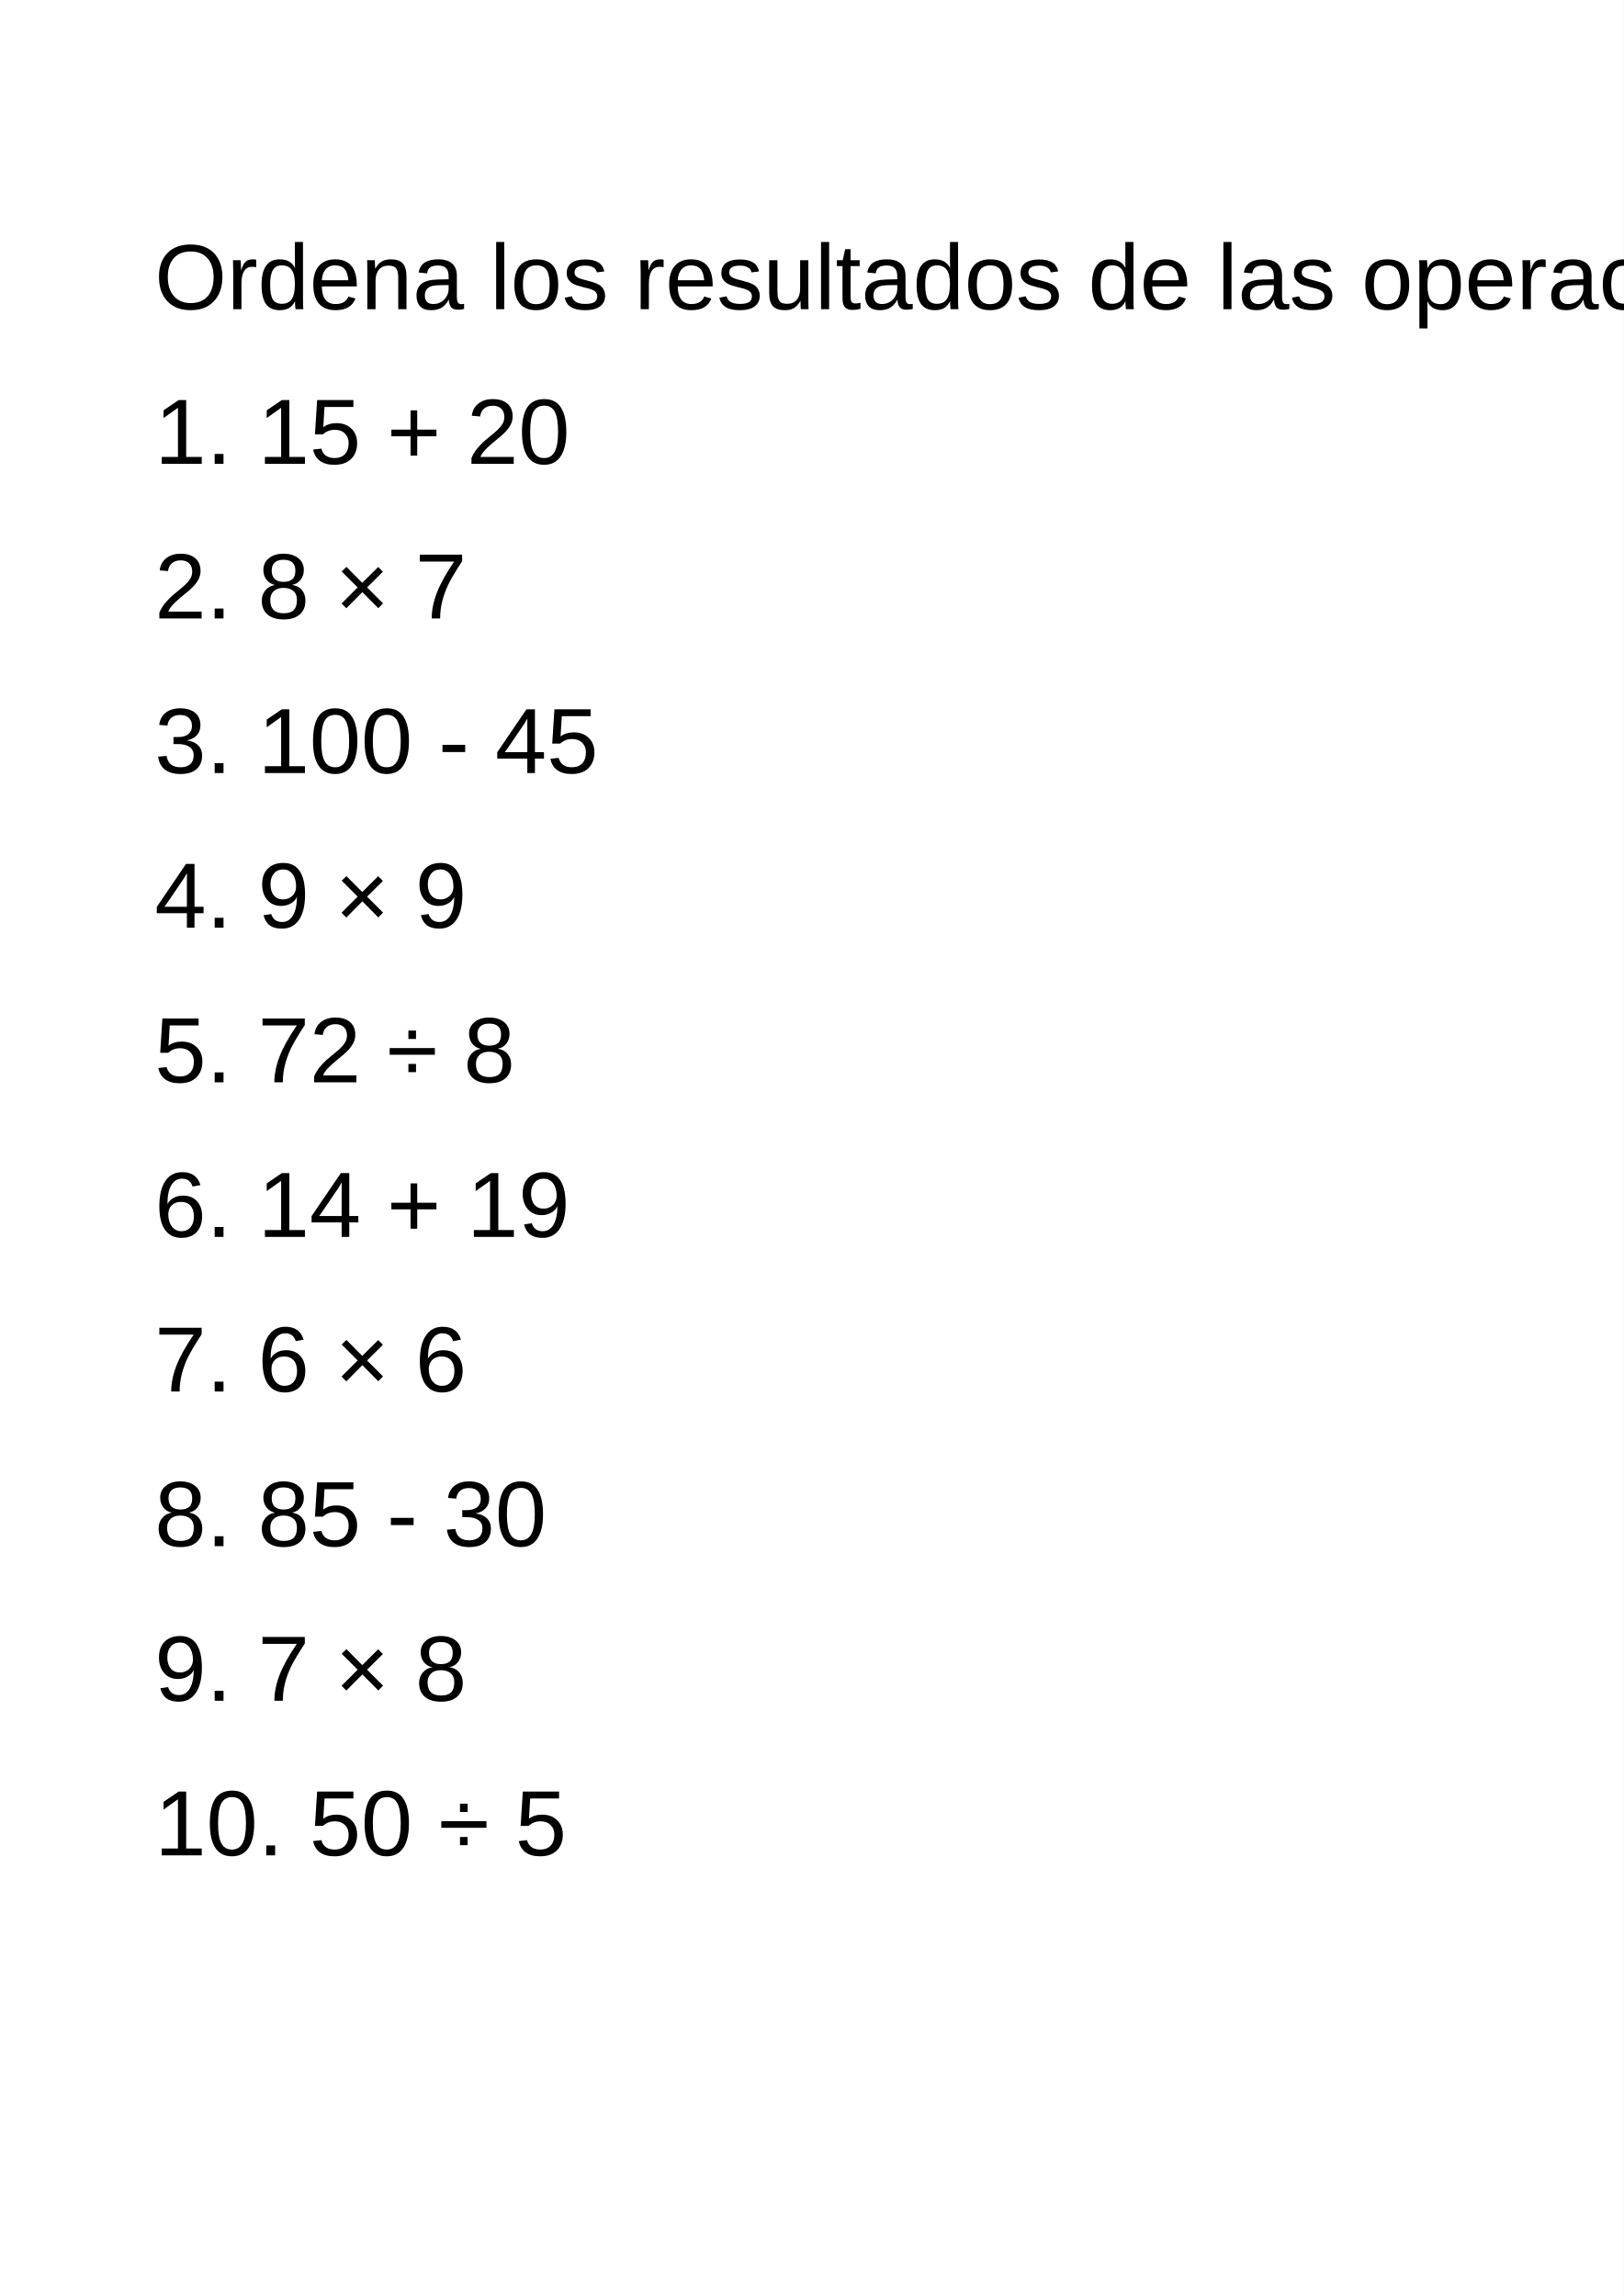
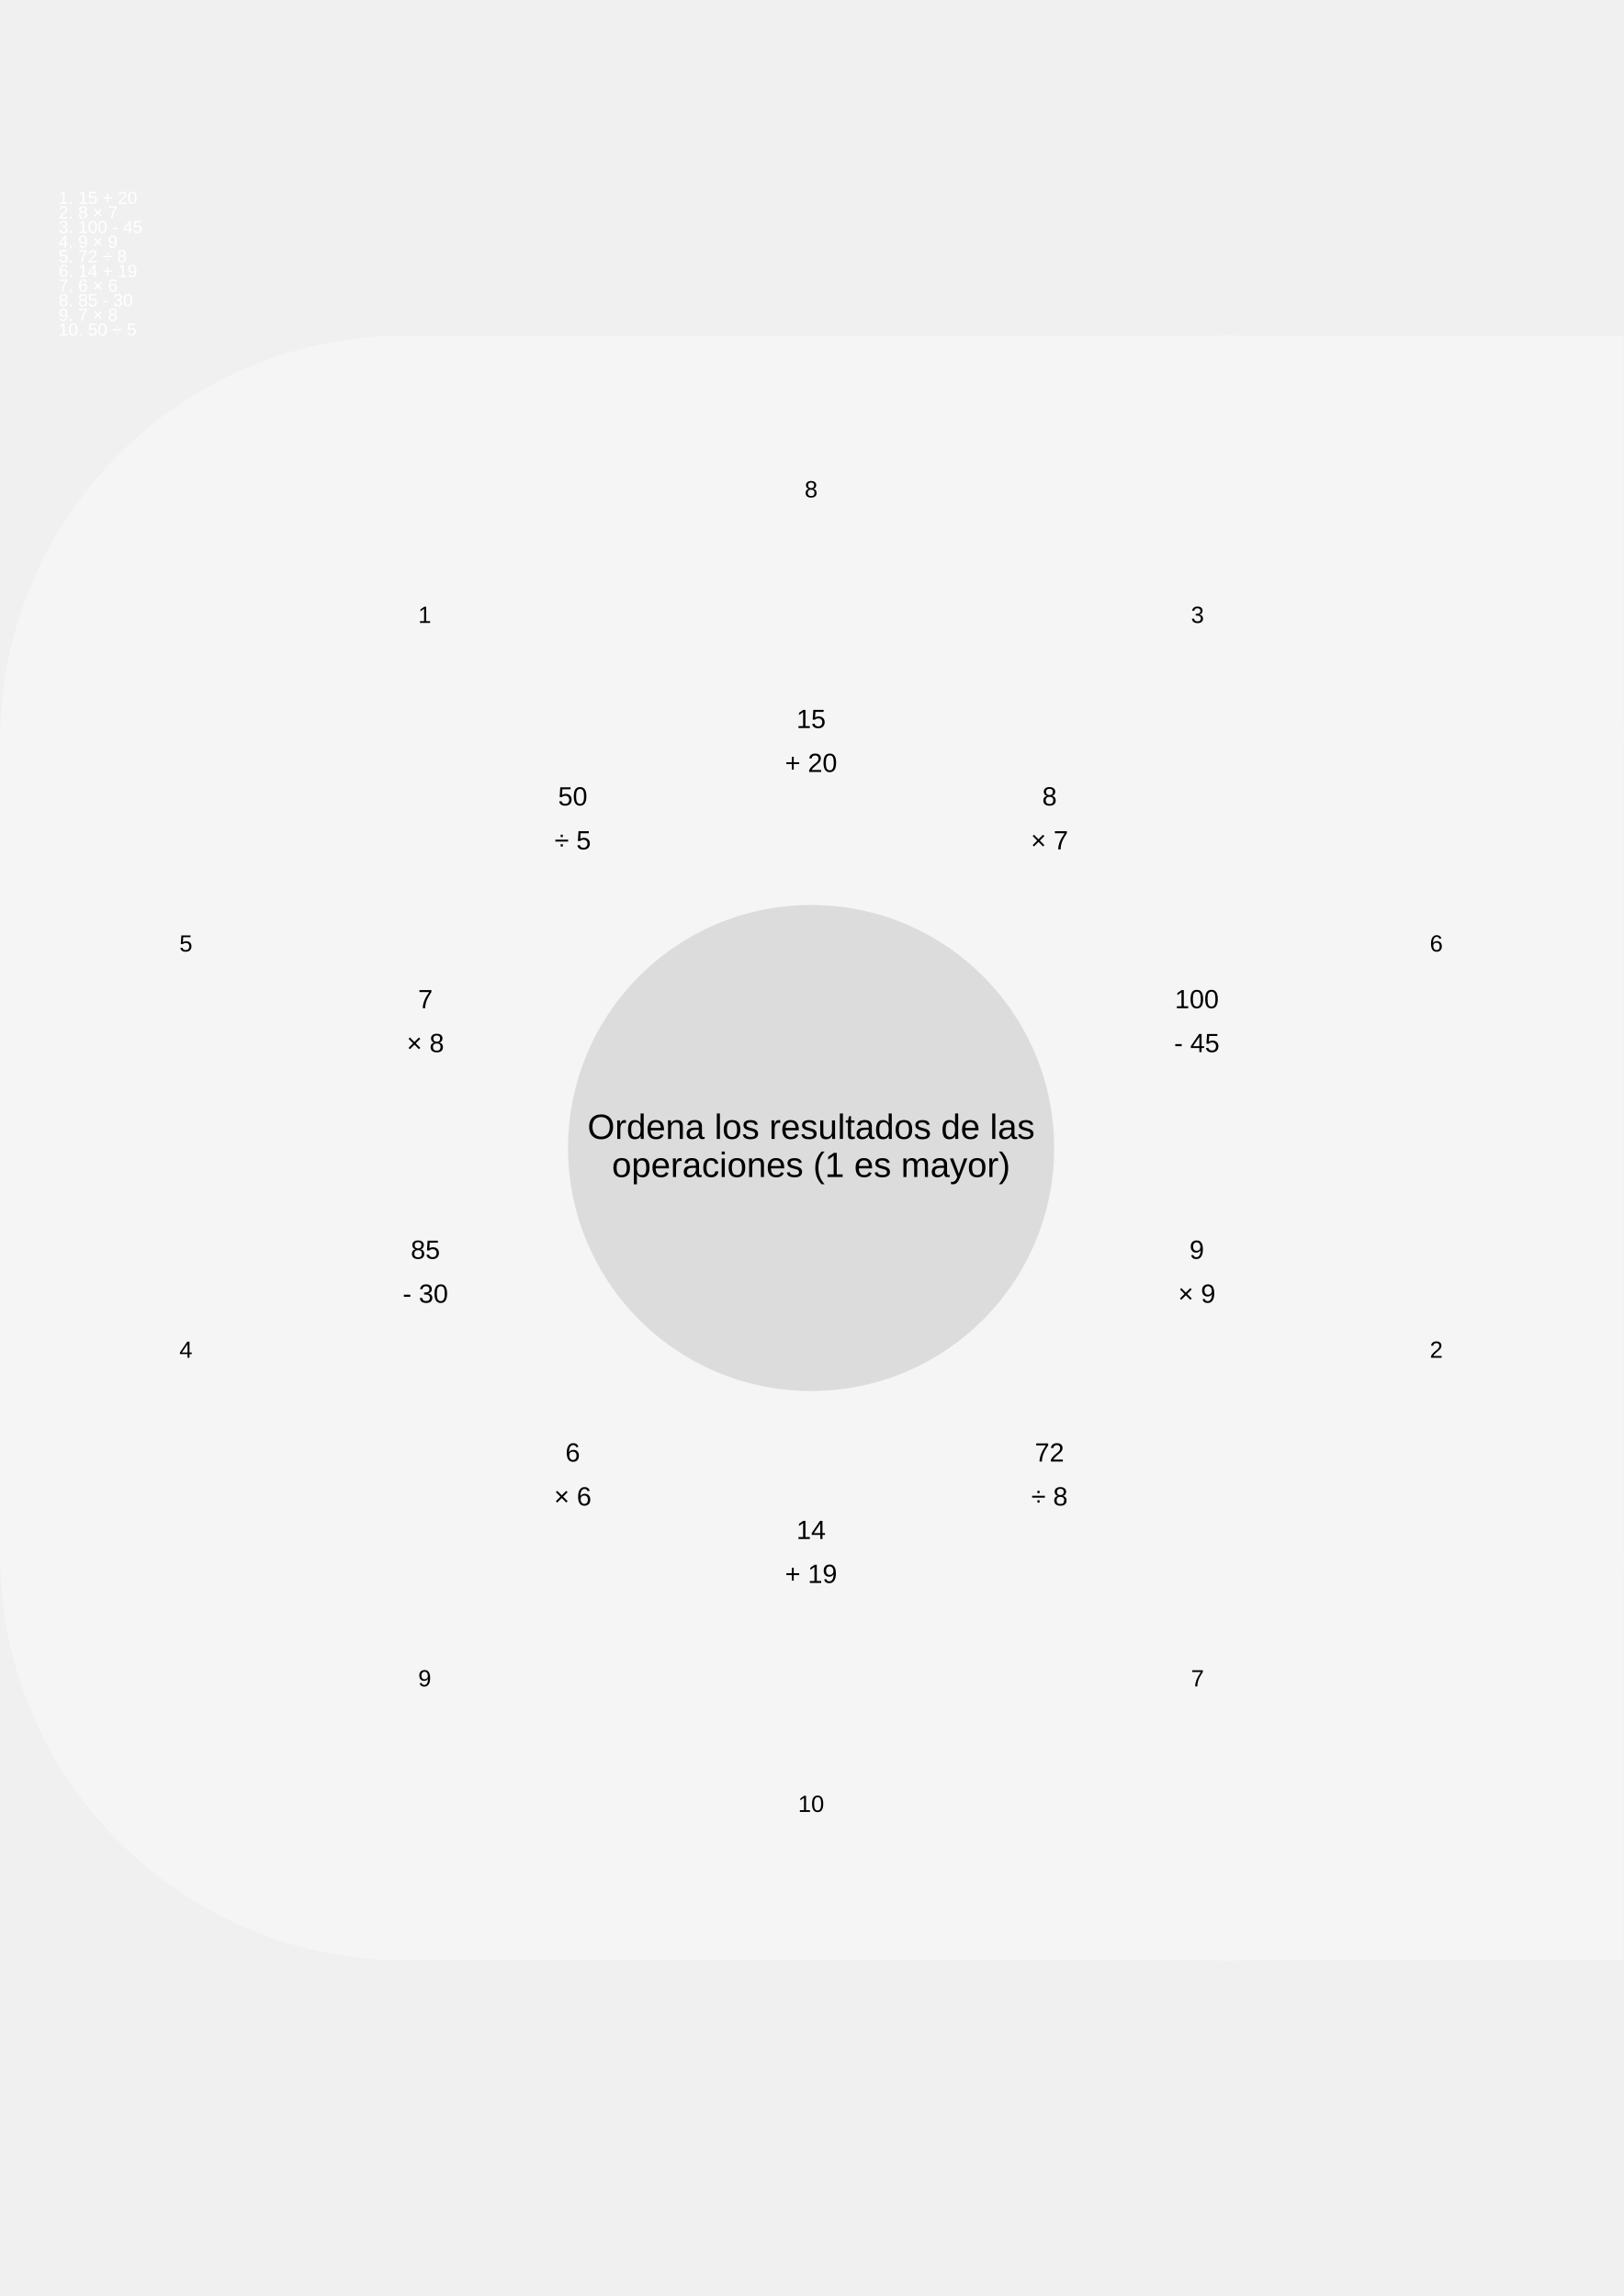
- <svg xmlns="http://www.w3.org/2000/svg" baseProfile="full" height="297mm" version="1.1" viewBox="0 0 210 297" width="210mm">
+ <svg xmlns="http://www.w3.org/2000/svg" baseProfile="full" height="297mm" version="1.1" viewBox="0 0 1109 1110" width="210mm">
  <defs />
-   <rect fill="white" height="297" width="210" x="0" y="0" />
-   <g font-family="Arial" font-size="12">
-     <text fill="black" x="20" y="40">Ordena los resultados de las operaciones (1 es mayor)</text>
-     <text fill="black" x="20" y="60">1. 15 + 20</text>
-     <text fill="black" x="20" y="80">2. 8 × 7</text>
-     <text fill="black" x="20" y="100">3. 100 - 45</text>
-     <text fill="black" x="20" y="120">4. 9 × 9</text>
-     <text fill="black" x="20" y="140">5. 72 ÷ 8</text>
-     <text fill="black" x="20" y="160">6. 14 + 19</text>
-     <text fill="black" x="20" y="180">7. 6 × 6</text>
-     <text fill="black" x="20" y="200">8. 85 - 30</text>
-     <text fill="black" x="20" y="220">9. 7 × 8</text>
-     <text fill="black" x="20" y="240">10. 50 ÷ 5</text>
+   <rect fill="#f5f5f5" height="1110" rx="277" ry="277" width="1109" x="0" y="0" />
+   <path d="M 832,0 L 1109,0 L 1109,277 Q 1054,55 832,0 Z" fill="#f5f5f5" />
+   <path d="M 832,1110 L 1109,1110 L 1109,833 Q 1054,1055 832,1110 Z" fill="#f5f5f5" />
+   <circle cx="554" cy="555" fill="#dcdcdc" r="166" />
+   <g dominant-baseline="middle" font-family="Arial" font-size="24" text-anchor="middle">
+     <text x="554" y="542">Ordena los resultados de las</text>
+     <text x="554" y="568">operaciones (1 es mayor)</text>
+   </g>
+   <text fill="white" font-family="Arial" font-size="12" x="40" y="-90">1. 15 + 20</text>
+   <text fill="white" font-family="Arial" font-size="12" x="40" y="-80">2. 8 × 7</text>
+   <text fill="white" font-family="Arial" font-size="12" x="40" y="-70">3. 100 - 45</text>
+   <text fill="white" font-family="Arial" font-size="12" x="40" y="-60">4. 9 × 9</text>
+   <text fill="white" font-family="Arial" font-size="12" x="40" y="-50">5. 72 ÷ 8</text>
+   <text fill="white" font-family="Arial" font-size="12" x="40" y="-40">6. 14 + 19</text>
+   <text fill="white" font-family="Arial" font-size="12" x="40" y="-30">7. 6 × 6</text>
+   <text fill="white" font-family="Arial" font-size="12" x="40" y="-20">8. 85 - 30</text>
+   <text fill="white" font-family="Arial" font-size="12" x="40" y="-10">9. 7 × 8</text>
+   <text fill="white" font-family="Arial" font-size="12" x="40" y="0">10. 50 ÷ 5</text>
+   <g dominant-baseline="middle" font-family="Arial" font-size="18" text-anchor="middle">
+     <text x="554.0" y="263.0">15</text>
+     <text x="554.0" y="293.0">+ 20</text>
+   </g>
+   <g dominant-baseline="middle" font-family="Arial" font-size="16" text-anchor="middle">
+     <text x="554.0" y="106.0">8</text>
+   </g>
+   <g dominant-baseline="middle" font-family="Arial" font-size="18" text-anchor="middle">
+     <text x="716.817" y="315.902">8</text>
+     <text x="716.817" y="345.902">× 7</text>
+   </g>
+   <g dominant-baseline="middle" font-family="Arial" font-size="16" text-anchor="middle">
+     <text x="817.916" y="191.751">3</text>
+   </g>
+   <g dominant-baseline="middle" font-family="Arial" font-size="18" text-anchor="middle">
+     <text x="817.443" y="454.402">100</text>
+     <text x="817.443" y="484.402">- 45</text>
+   </g>
+   <g dominant-baseline="middle" font-family="Arial" font-size="16" text-anchor="middle">
+     <text x="981.024" y="416.251">6</text>
+   </g>
+   <g dominant-baseline="middle" font-family="Arial" font-size="18" text-anchor="middle">
+     <text x="817.443" y="625.598">9</text>
+     <text x="817.443" y="655.598">× 9</text>
+   </g>
+   <g dominant-baseline="middle" font-family="Arial" font-size="16" text-anchor="middle">
+     <text x="981.024" y="693.749">2</text>
+   </g>
+   <g dominant-baseline="middle" font-family="Arial" font-size="18" text-anchor="middle">
+     <text x="716.817" y="764.098">72</text>
+     <text x="716.817" y="794.098">÷ 8</text>
+   </g>
+   <g dominant-baseline="middle" font-family="Arial" font-size="16" text-anchor="middle">
+     <text x="817.916" y="918.249">7</text>
+   </g>
+   <g dominant-baseline="middle" font-family="Arial" font-size="18" text-anchor="middle">
+     <text x="554.0" y="817.0">14</text>
+     <text x="554.0" y="847.0">+ 19</text>
+   </g>
+   <g dominant-baseline="middle" font-family="Arial" font-size="16" text-anchor="middle">
+     <text x="554.0" y="1004.0">10</text>
+   </g>
+   <g dominant-baseline="middle" font-family="Arial" font-size="18" text-anchor="middle">
+     <text x="391.183" y="764.098">6</text>
+     <text x="391.183" y="794.098">× 6</text>
+   </g>
+   <g dominant-baseline="middle" font-family="Arial" font-size="16" text-anchor="middle">
+     <text x="290.084" y="918.249">9</text>
+   </g>
+   <g dominant-baseline="middle" font-family="Arial" font-size="18" text-anchor="middle">
+     <text x="290.557" y="625.598">85</text>
+     <text x="290.557" y="655.598">- 30</text>
+   </g>
+   <g dominant-baseline="middle" font-family="Arial" font-size="16" text-anchor="middle">
+     <text x="126.976" y="693.749">4</text>
+   </g>
+   <g dominant-baseline="middle" font-family="Arial" font-size="18" text-anchor="middle">
+     <text x="290.557" y="454.402">7</text>
+     <text x="290.557" y="484.402">× 8</text>
+   </g>
+   <g dominant-baseline="middle" font-family="Arial" font-size="16" text-anchor="middle">
+     <text x="126.976" y="416.251">5</text>
+   </g>
+   <g dominant-baseline="middle" font-family="Arial" font-size="18" text-anchor="middle">
+     <text x="391.183" y="315.902">50</text>
+     <text x="391.183" y="345.902">÷ 5</text>
+   </g>
+   <g dominant-baseline="middle" font-family="Arial" font-size="16" text-anchor="middle">
+     <text x="290.084" y="191.751">1</text>
  </g>
</svg>
